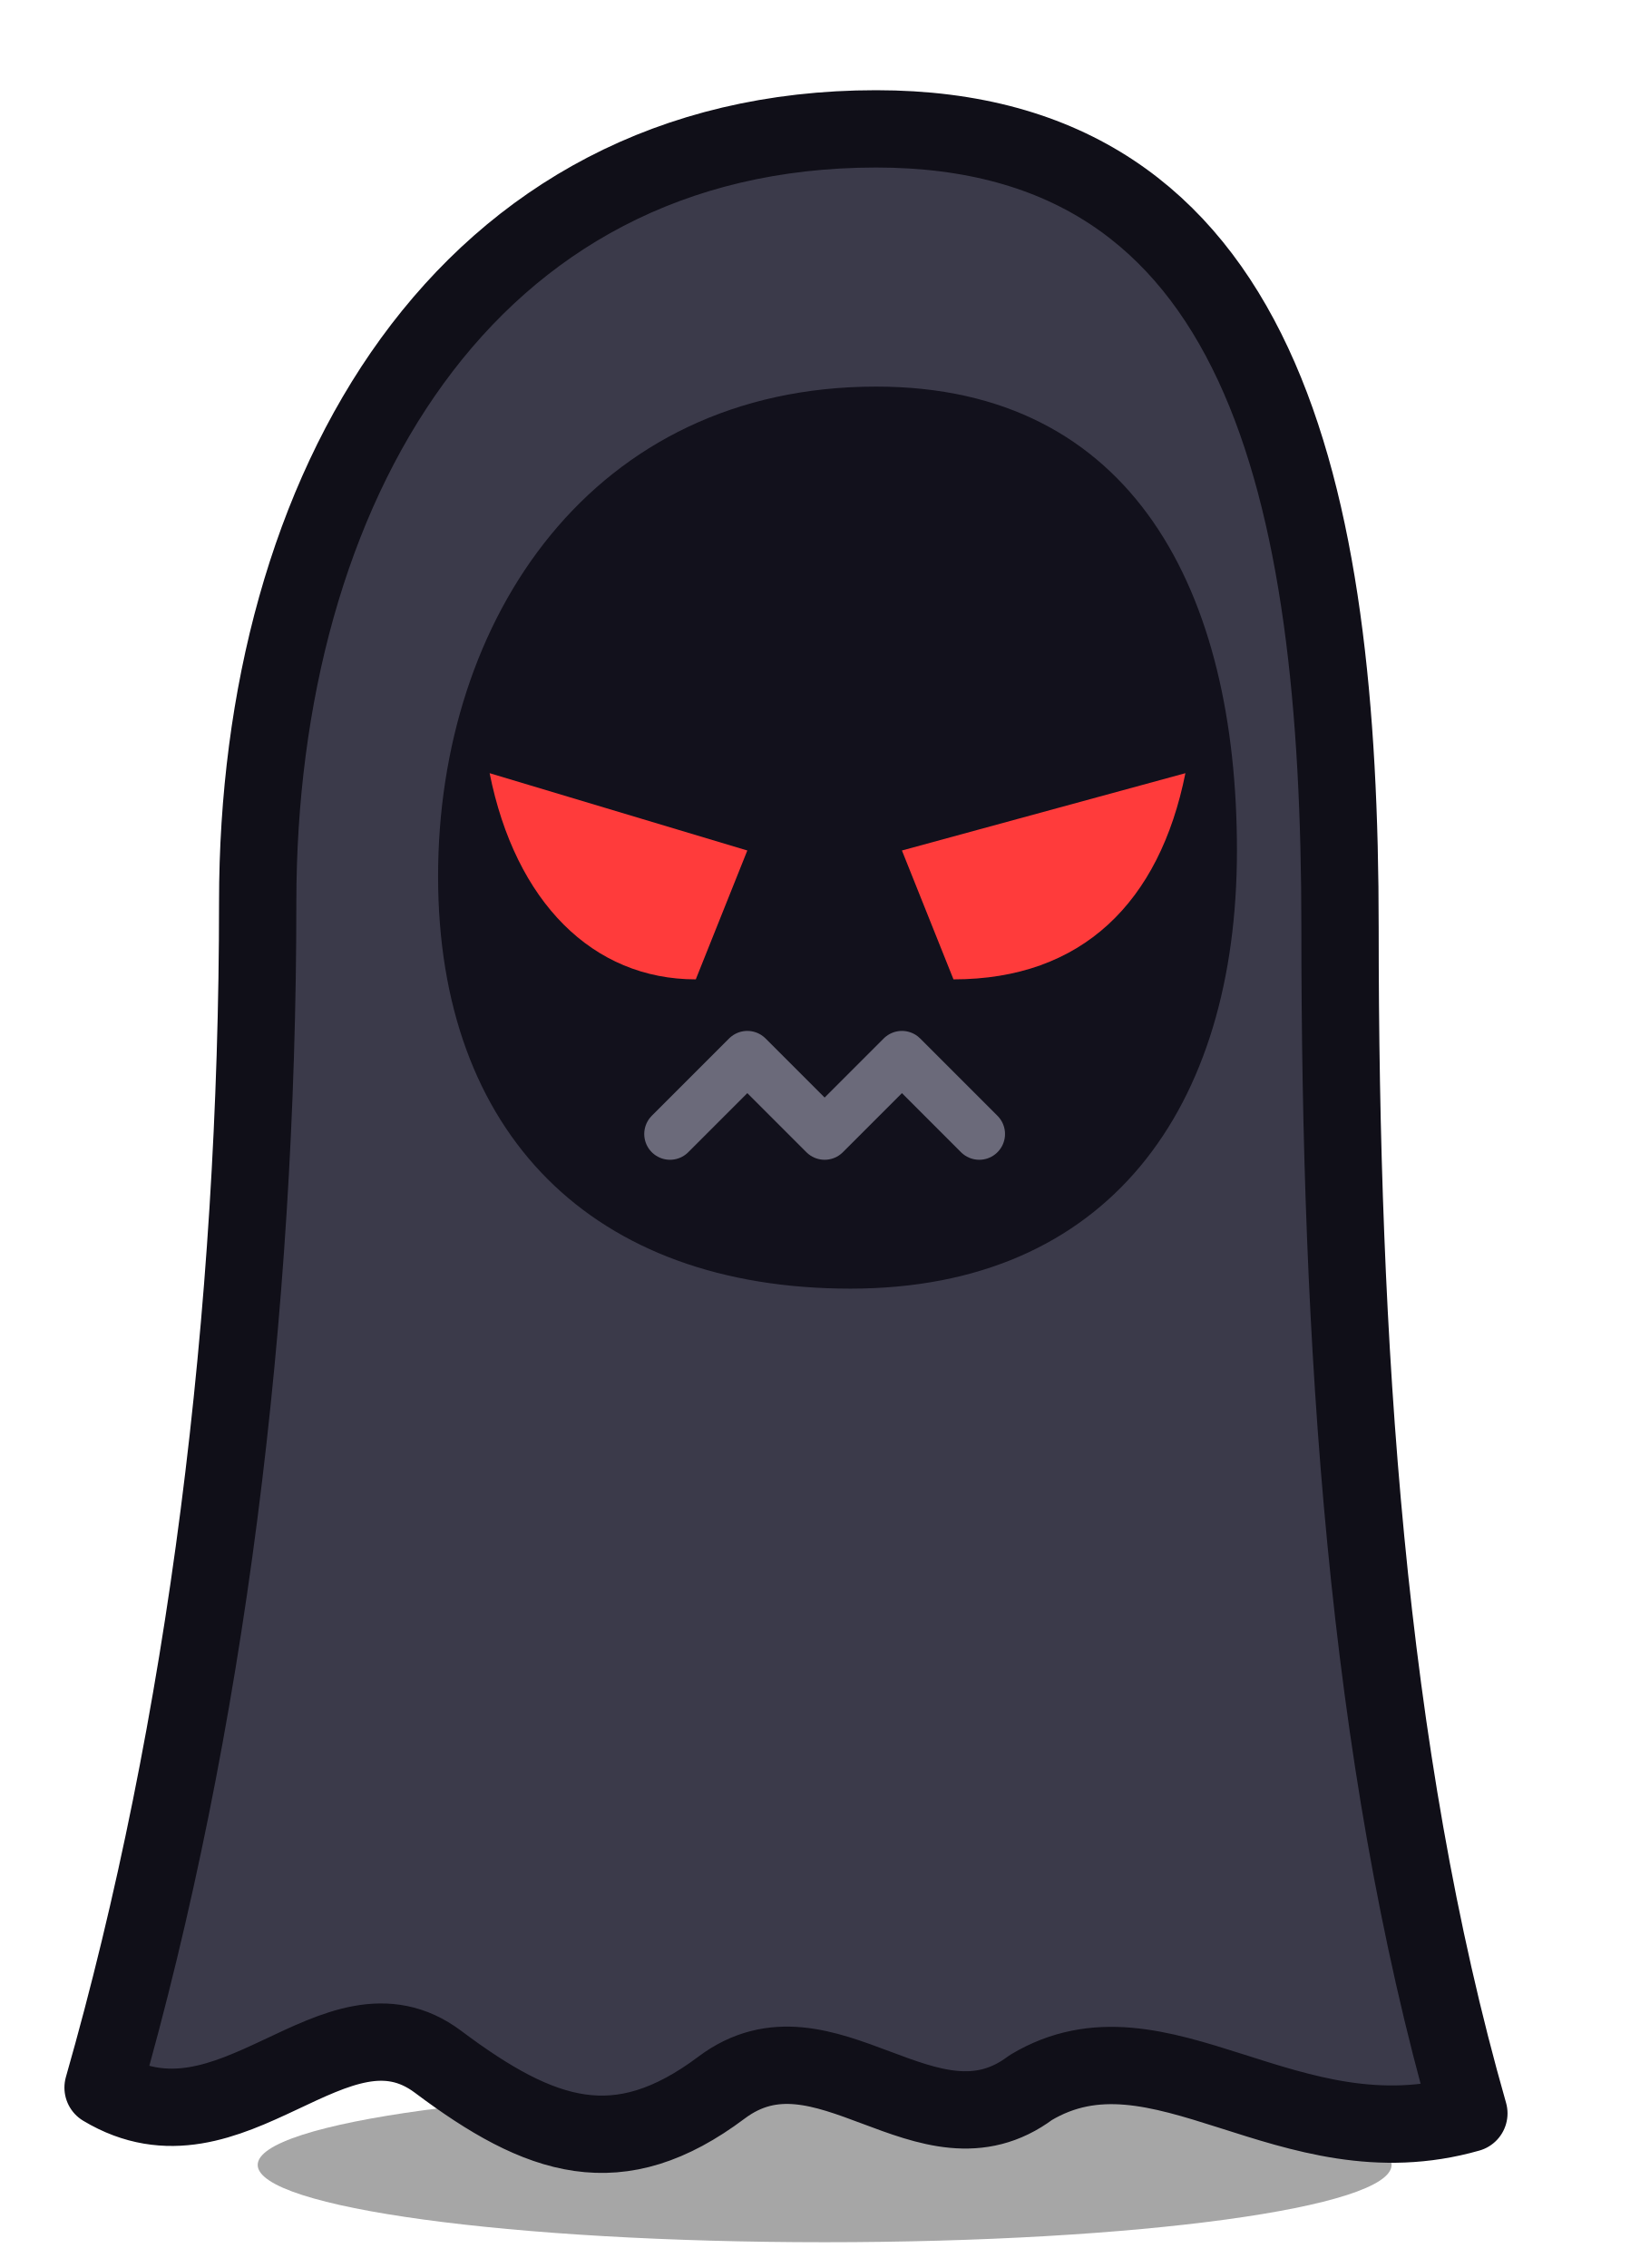
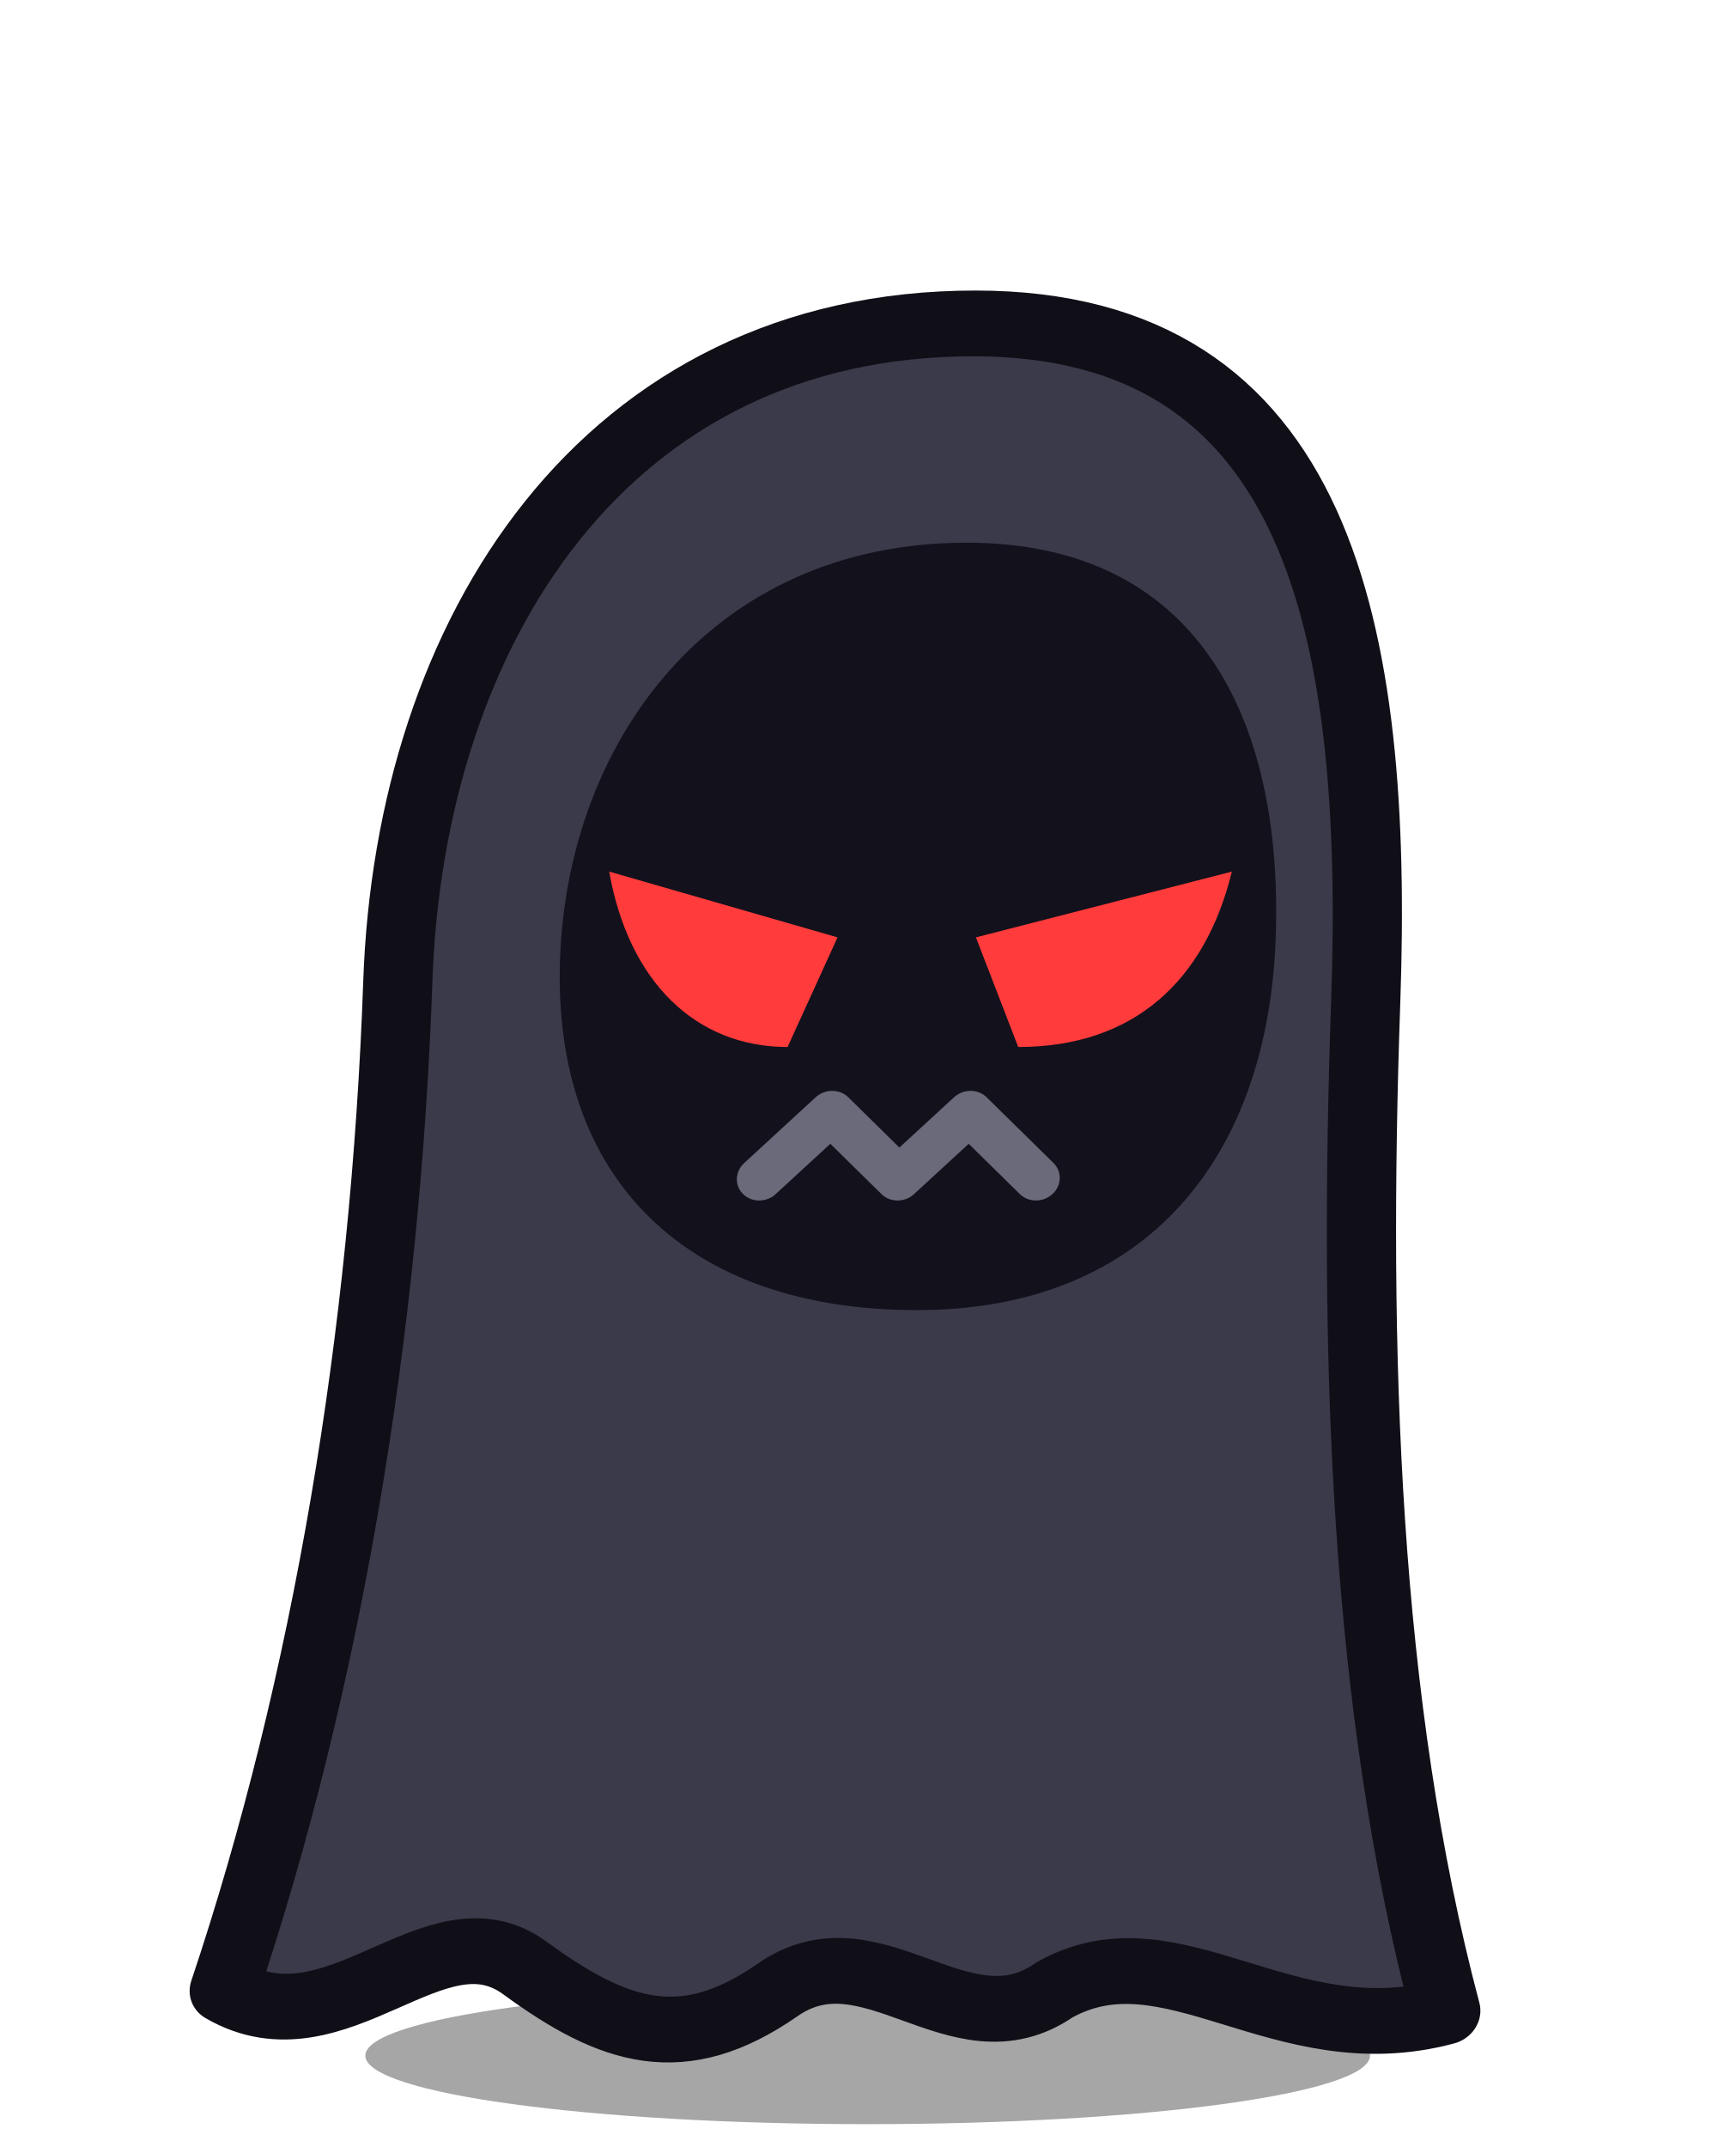
- <svg xmlns="http://www.w3.org/2000/svg" width="64" height="88" viewBox="0 0 64 88">
+ <svg xmlns="http://www.w3.org/2000/svg" width="76" height="94" viewBox="-6 -6 76 94">
  <ellipse cx="32" cy="84" rx="22" ry="3" fill="#000" opacity=".35" />
-   <path d="M34 5C18 5 10 19 10 35c0 16-2 32-6 46 5 3 9-4 13-1 4 3 7 4 11 1 4-3 8 3 12 0 5-3 10 3 17 1-4-14-5-30-5-46C52 19 49 5 34 5Z" fill="#3b3a4a" stroke="#100f18" stroke-width="3" stroke-linejoin="round" />
-   <path d="M34 15c-11 0-17 9-17 19s6 16 16 16 15-7 15-17-4-18-14-18Z" fill="#12111c" />
-   <path d="M19 30l10 3-2 5c-4 0-7-3-8-8ZM35 33l11-3c-1 5-4 8-9 8Z" fill="#ff3b3b" />
-   <path d="M26 44l3-3 3 3 3-3 3 3" fill="none" stroke="#6b6a7a" stroke-width="2" stroke-linecap="round" stroke-linejoin="round" />
+   <g transform="translate(32 84) skewX(-2) scale(1.01 .96) translate(-32 -84)">
+     <path d="M34 5C18 5 10 19 10 35c0 16-2 32-6 46 5 3 9-4 13-1 4 3 7 4 11 1 4-3 8 3 12 0 5-3 10 3 17 1-4-14-5-30-5-46C52 19 49 5 34 5Z" fill="#3b3a4a" stroke="#100f18" stroke-width="3" stroke-linejoin="round" />
+     <path d="M34 15c-11 0-17 9-17 19s6 16 16 16 15-7 15-17-4-18-14-18Z" fill="#12111c" />
+     <path d="M19 30l10 3-2 5c-4 0-7-3-8-8ZM35 33l11-3c-1 5-4 8-9 8Z" fill="#ff3b3b" />
+     <path d="M26 44l3-3 3 3 3-3 3 3" fill="none" stroke="#6b6a7a" stroke-width="2" stroke-linecap="round" stroke-linejoin="round" />
+   </g>
</svg>
